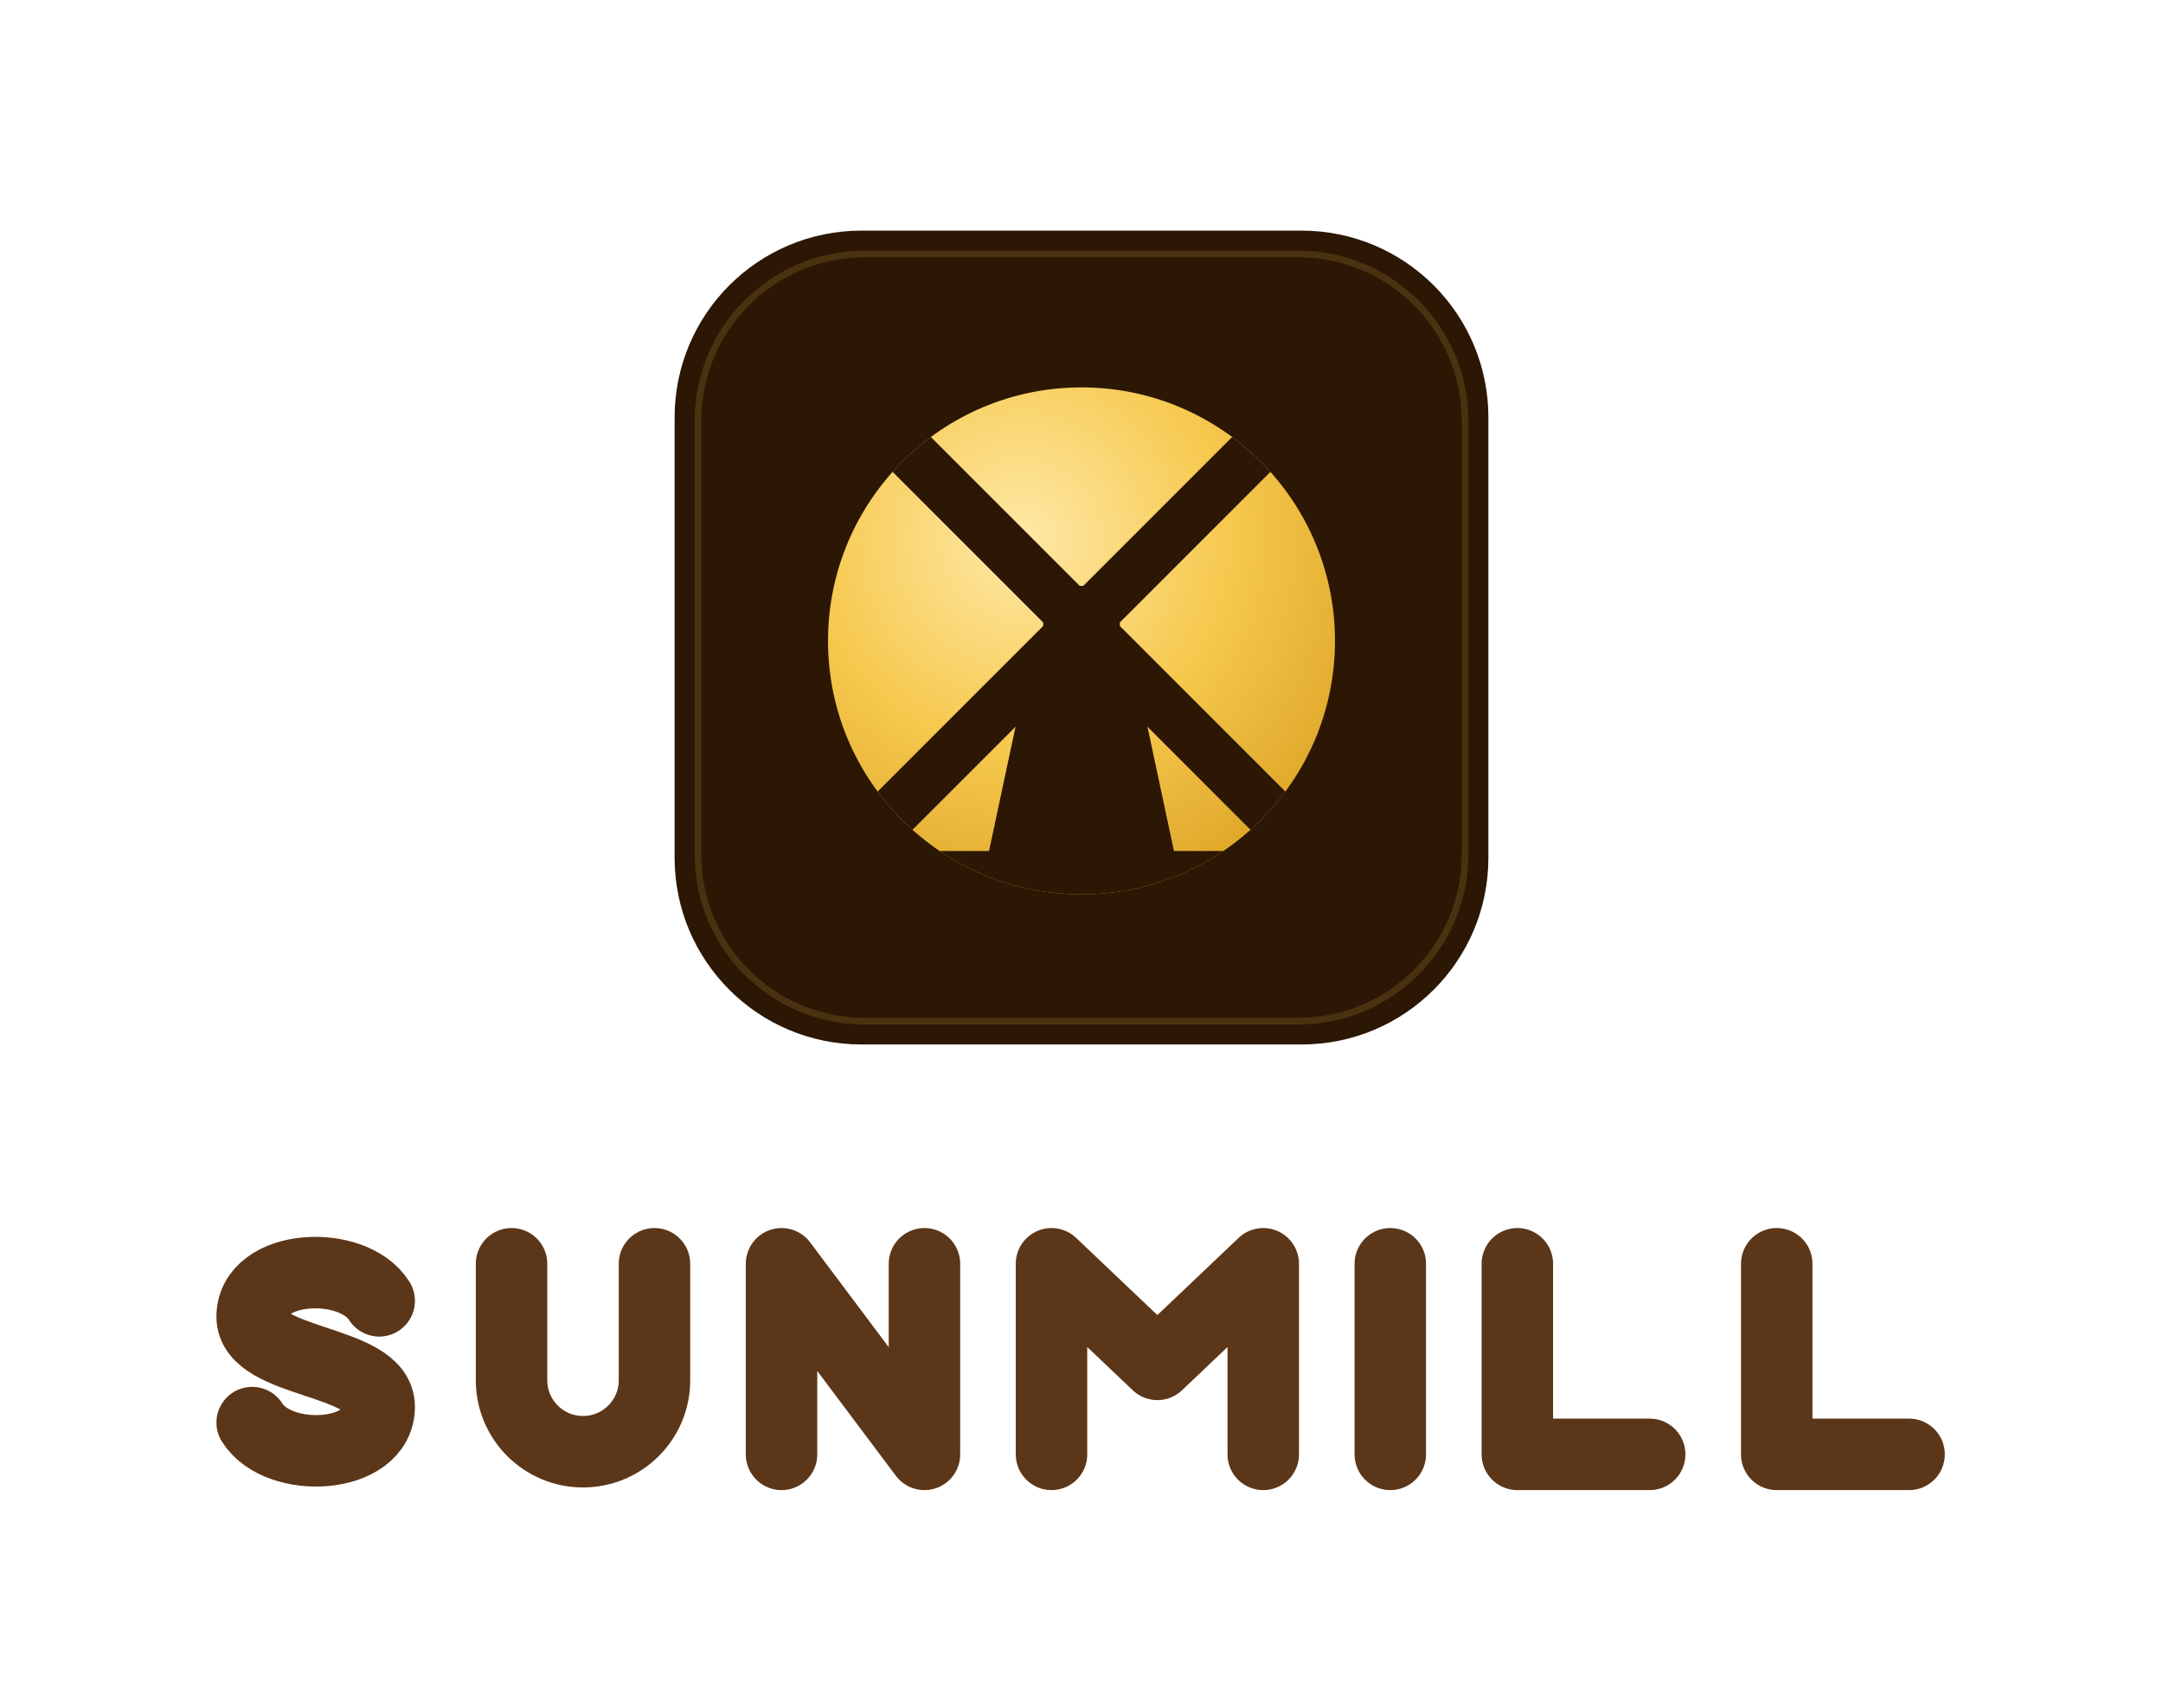
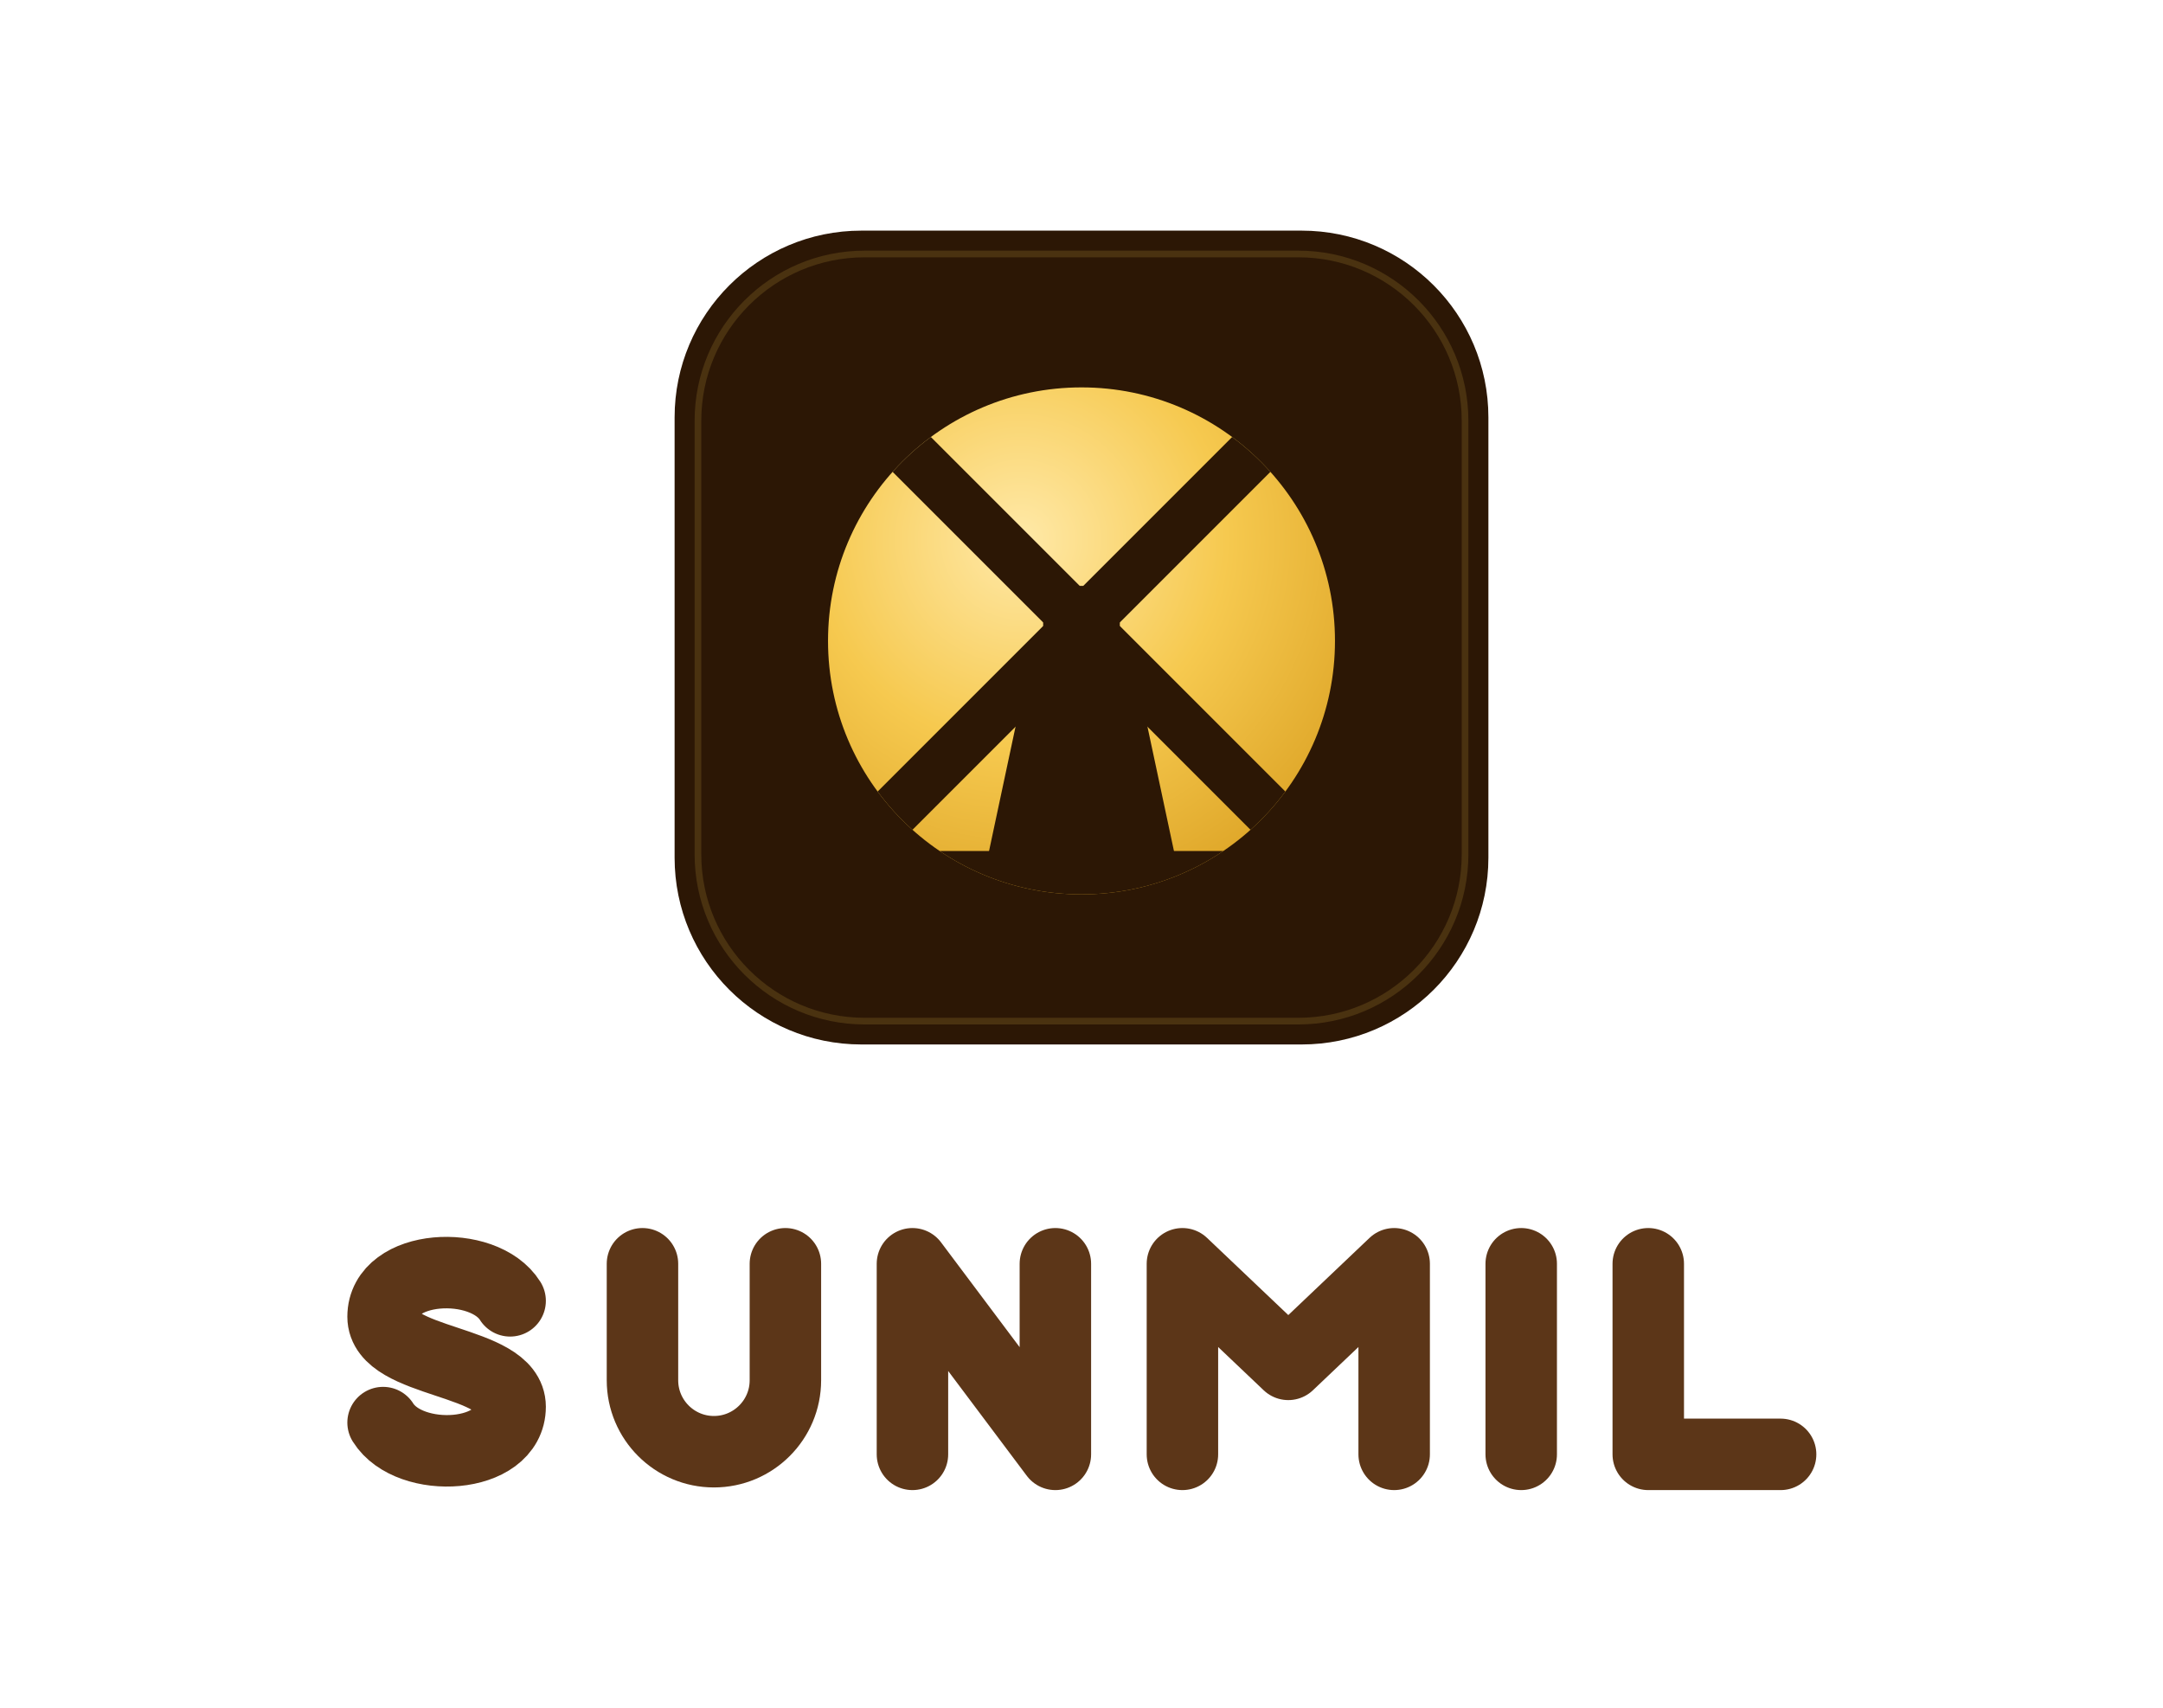
- <svg xmlns="http://www.w3.org/2000/svg" viewBox="0 0 760 600" color="#5C3618" role="img" aria-label="SUNMILL">
+ <svg xmlns="http://www.w3.org/2000/svg" viewBox="0 0 760 600" color="#5C3618" role="img" aria-label="SUNMIL">
  <defs>
    <radialGradient id="logostacked-sun" cx="38%" cy="30%" r="78%">
      <stop offset="0" stop-color="#FFE9A8" />
      <stop offset="52%" stop-color="#F6C94F" />
      <stop offset="100%" stop-color="#DDA426" />
    </radialGradient>
    <clipPath id="logostacked-disc">
      <circle cx="256" cy="258" r="152" />
    </clipPath>
  </defs>
  <g transform="translate(230,74) scale(0.5859375)">
    <rect x="12" y="12" width="488" height="488" rx="112" fill="#2C1705" />
    <circle cx="256" cy="258" r="152" fill="url(#logostacked-sun)" />
    <g clip-path="url(#logostacked-disc)" fill="#2C1705">
      <rect x="60" y="384" width="392" height="92" />
      <path d="M198 396 L224 274 H288 L314 396 Z" />
      <path d="M214 278 Q256 222 298 278 Z" />
      <path d="M141 133 L371 363 M371 133 L141 363" stroke="#2C1705" stroke-width="31" fill="none" />
      <circle cx="256" cy="248" r="23" />
    </g>
    <rect x="26" y="26" width="460" height="460" rx="100" fill="none" stroke="#F6C94F" stroke-width="4" opacity=".15" />
  </g>
-   <g transform="translate(70,431) scale(0.93)">
+   <g transform="translate(116,431) scale(0.93)">
    <g fill="none" stroke="currentColor" stroke-width="27" stroke-linecap="round" stroke-linejoin="round">
      <path d="M68 28 C58 12 20 14 20 34 C20 52 68 50 68 68 C68 88 30 90 20 74" />
      <path d="M118 14 V58 a27 27 0 0 0 54 0 V14" />
      <path d="M220 86 V14 L274 86 V14" />
      <path d="M322 86 V14 L362 52 L402 14 V86" />
      <path d="M450 14 V86" />
      <path d="M498 14 V86 H548" />
-       <path d="M596 14 V86 H646" />
    </g>
  </g>
</svg>
